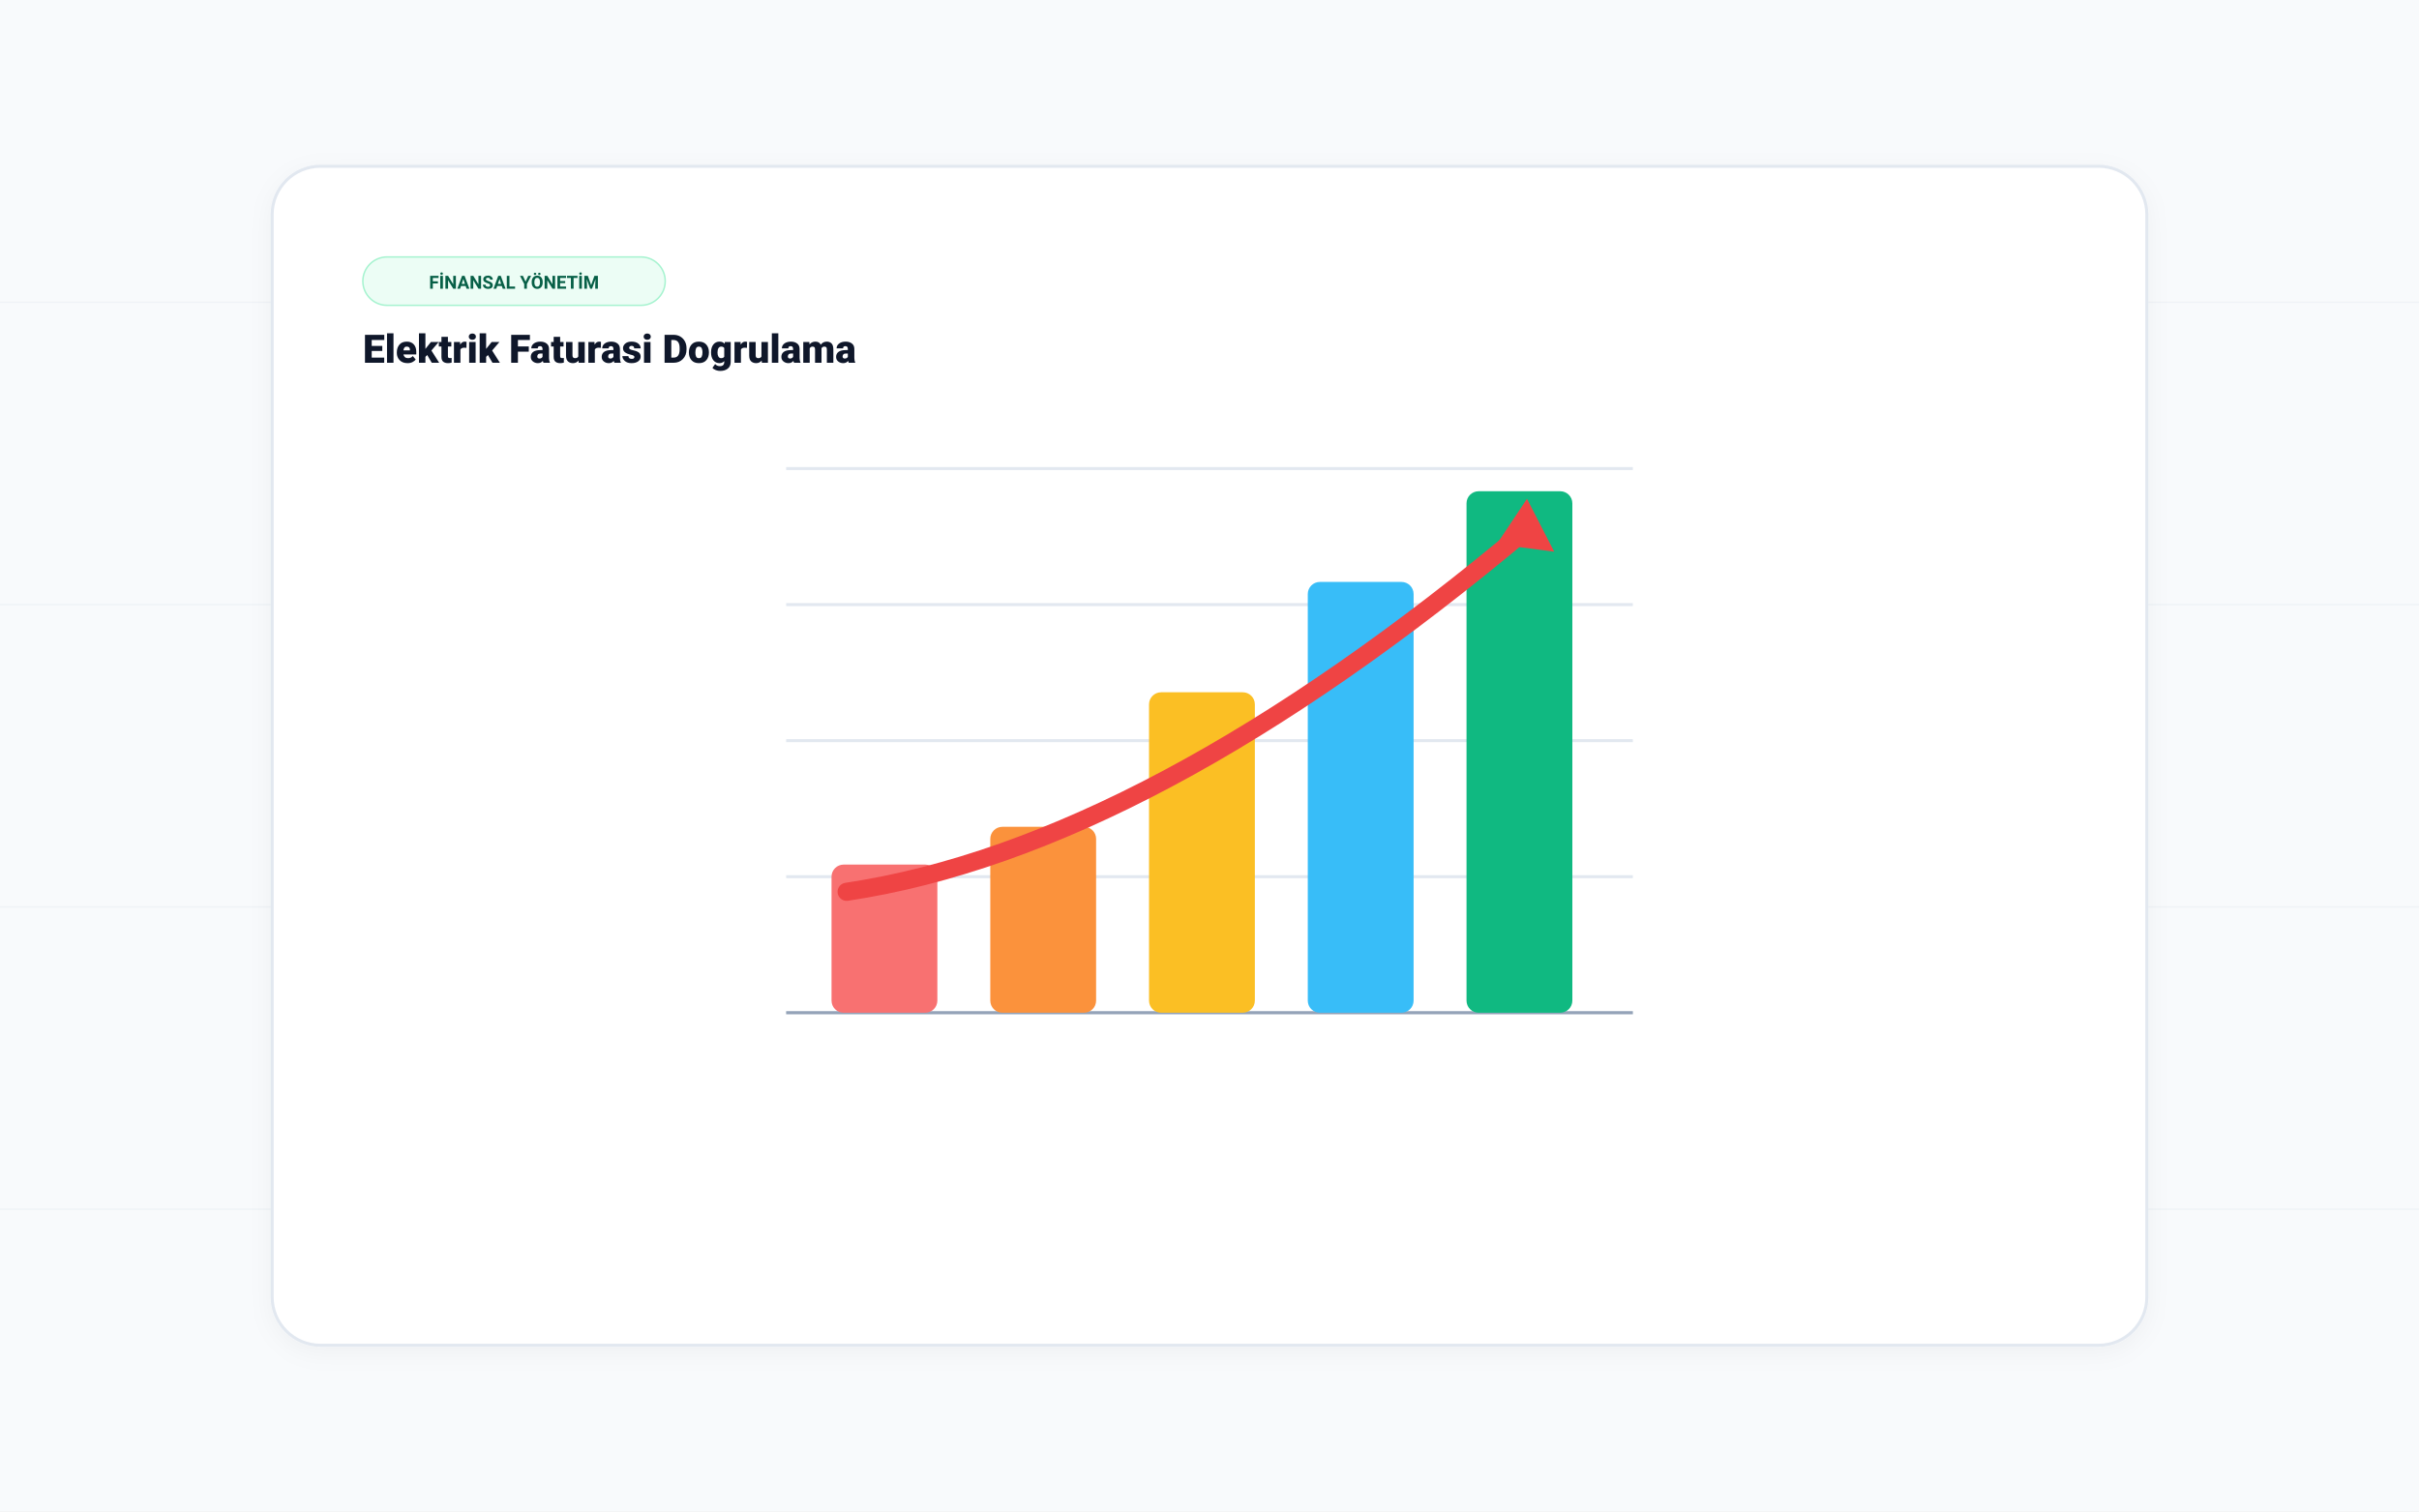
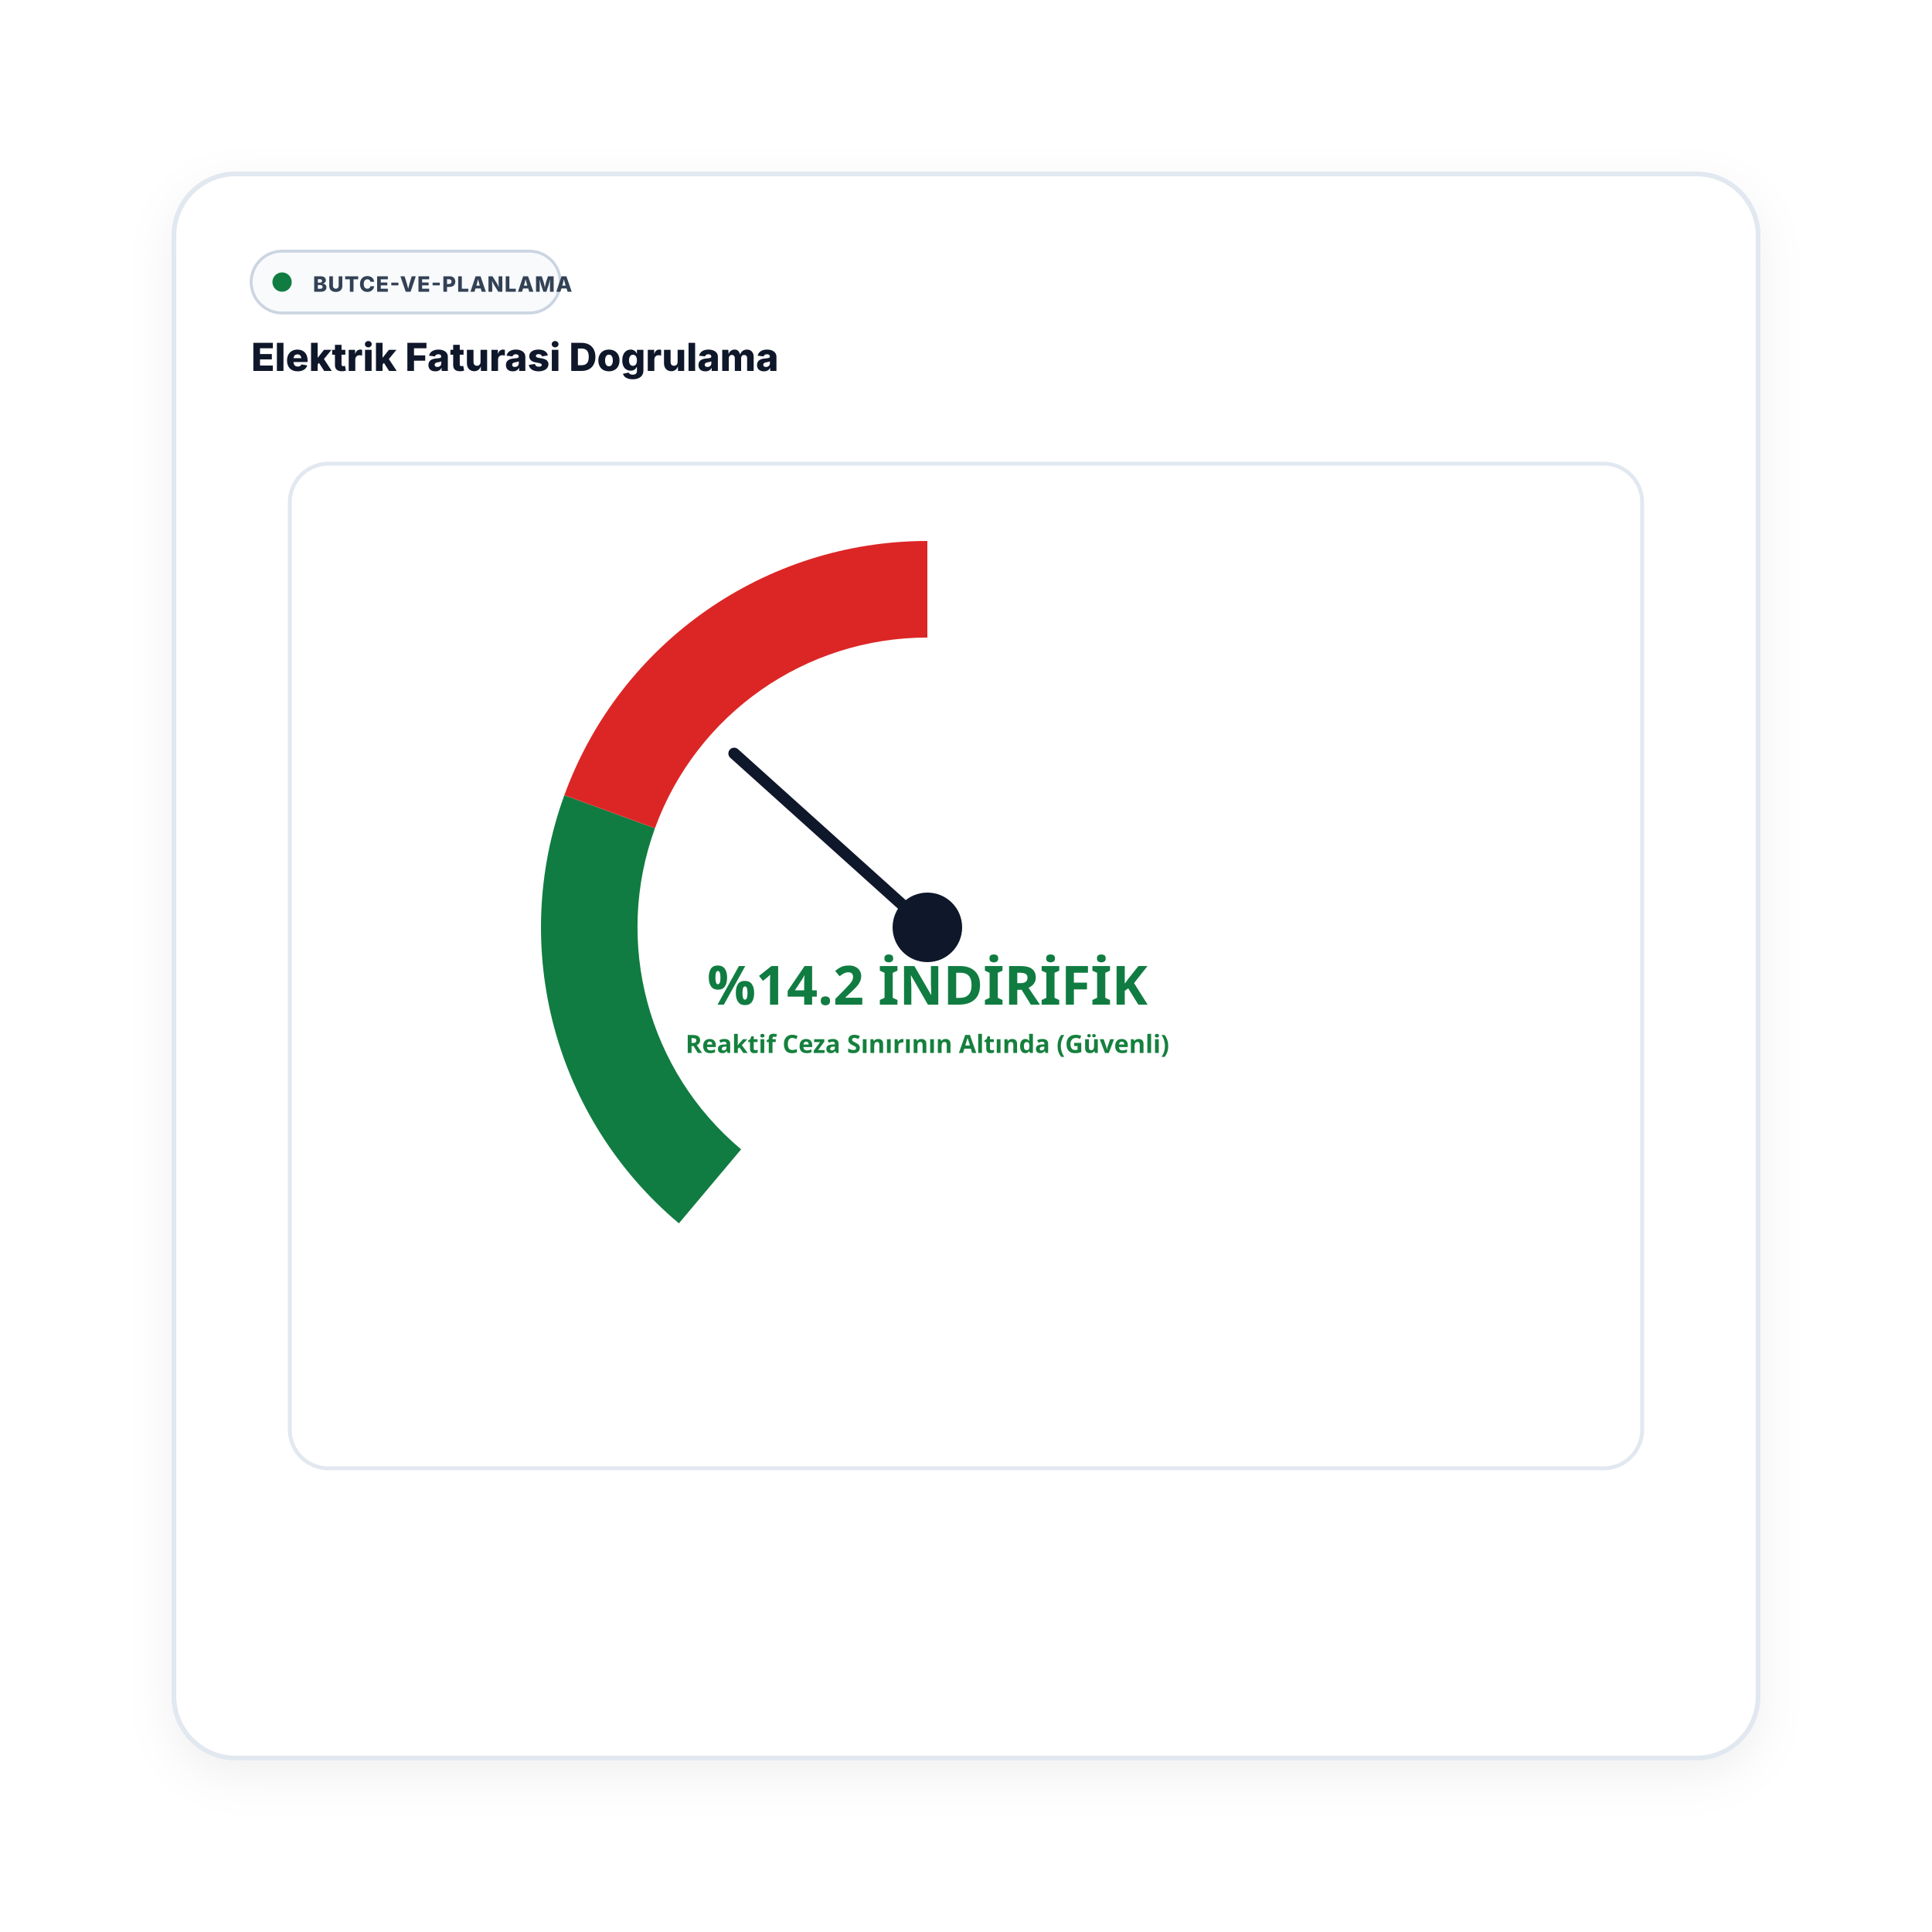
- <svg xmlns="http://www.w3.org/2000/svg" viewBox="0 0 1600 1000" width="1600" height="1000">
+ <svg xmlns="http://www.w3.org/2000/svg" viewBox="0 0 1000 1000" width="100%" height="100%">
  <defs>
-     <filter id="cardShadow" x="-5%" y="-5%" width="110%" height="115%">
-       <feDropShadow dx="0" dy="24" stdDeviation="32" flood-color="#0f172a" flood-opacity="0.06" />
-       <feDropShadow dx="0" dy="4" stdDeviation="8" flood-color="#0f172a" flood-opacity="0.04" />
+     <linearGradient id="gGreen" x1="0%" y1="0%" x2="100%" y2="100%">
+       <stop offset="0%" stop-color="#107c41" />
+       <stop offset="100%" stop-color="#0d5c3a" />
+     </linearGradient>
+     <linearGradient id="gBlue" x1="0%" y1="0%" x2="100%" y2="100%">
+       <stop offset="0%" stop-color="#3b82f6" />
+       <stop offset="100%" stop-color="#1d4ed8" />
+     </linearGradient>
+     <linearGradient id="gAmber" x1="0%" y1="0%" x2="100%" y2="100%">
+       <stop offset="0%" stop-color="#f59e0b" />
+       <stop offset="100%" stop-color="#b45309" />
+     </linearGradient>
+     <linearGradient id="gRed" x1="0%" y1="0%" x2="100%" y2="100%">
+       <stop offset="0%" stop-color="#ef4444" />
+       <stop offset="100%" stop-color="#b91c1c" />
+     </linearGradient>
+     <linearGradient id="gPurple" x1="0%" y1="0%" x2="100%" y2="100%">
+       <stop offset="0%" stop-color="#8b5cf6" />
+       <stop offset="100%" stop-color="#6d28d9" />
+     </linearGradient>
+     <filter id="softCard" x="-10%" y="-10%" width="120%" height="120%">
+       <feDropShadow dx="0" dy="8" stdDeviation="12" flood-color="#0f172a" flood-opacity="0.06" />
    </filter>
  </defs>
-   <rect width="100%" height="100%" fill="#f8fafc" />
-   <g stroke="#e2e8f0" stroke-width="1" opacity="0.4">
-     <line x1="0" y1="200" x2="1600" y2="200" />
-     <line x1="0" y1="400" x2="1600" y2="400" />
-     <line x1="0" y1="600" x2="1600" y2="600" />
-     <line x1="0" y1="800" x2="1600" y2="800" />
+   <rect width="1000" height="1000" fill="#ffffff" />
+   <rect x="90" y="90" width="820" height="820" rx="32" fill="#ffffff" stroke="#e2e8f0" stroke-width="2.5" filter="url(#softCard)" />
+   <g transform="translate(130, 130)">
+     <rect x="0" y="0" width="160" height="32" rx="16" fill="#f8fafc" stroke="#cbd5e1" stroke-width="1.5" />
+     <circle cx="16" cy="16" r="5" fill="#107c41" />
+     <text x="32" y="21" font-family="system-ui, -apple-system, sans-serif" font-size="11" font-weight="800" fill="#334155" letter-spacing="0.5">BUTCE-VE-PLANLAMA</text>
+     <text x="0" y="62" font-family="system-ui, -apple-system, sans-serif" font-size="20" font-weight="800" fill="#0f172a">Elektrik Faturasi Dogrulama</text>
  </g>
-   <rect x="180" y="110" width="1240" height="780" rx="32" fill="#ffffff" stroke="#e2e8f0" stroke-width="2" filter="url(#cardShadow)" />
-   <g transform="translate(240, 170)">
-     <rect x="0" y="0" width="200" height="32" rx="16" fill="#ecfdf5" stroke="#a7f3d0" stroke-width="1" />
-     <text x="100" y="21" fill="#065f46" font-family="-apple-system, BlinkMacSystemFont, 'Segoe UI', Roboto, sans-serif" font-size="12" font-weight="700" text-anchor="middle">FİNANSAL YÖNETİM</text>
-     <text x="0" y="70" fill="#0f172a" font-family="-apple-system, BlinkMacSystemFont, 'Segoe UI', Roboto, sans-serif" font-size="26" font-weight="800">Elektrik Faturasi Dogrulama</text>
-   </g>
-   <g transform="translate(180, 230)">
-     <g transform="translate(340, 80)">
-       <line x1="0" y1="0" x2="560" y2="0" stroke="#e2e8f0" stroke-width="2" />
-       <line x1="0" y1="90" x2="560" y2="90" stroke="#e2e8f0" stroke-width="2" />
-       <line x1="0" y1="180" x2="560" y2="180" stroke="#e2e8f0" stroke-width="2" />
-       <line x1="0" y1="270" x2="560" y2="270" stroke="#e2e8f0" stroke-width="2" />
-       <line x1="0" y1="360" x2="560" y2="360" stroke="#e2e8f0" stroke-width="2" />
-       <line x1="0" y1="360" x2="560" y2="360" stroke="#94a3b8" stroke-width="2" />
-       <rect x="30" y="262" width="70" height="98" rx="8" fill="#f87171" />
-       <rect x="135" y="237" width="70" height="123" rx="8" fill="#fb923c" />
-       <rect x="240" y="148" width="70" height="212" rx="8" fill="#fbbf24" />
-       <rect x="345" y="75" width="70" height="285" rx="8" fill="#38bdf8" />
-       <rect x="450" y="15" width="70" height="345" rx="8" fill="#10b981" />
-       <path d="M 40 280 Q 240 250 490 40" fill="none" stroke="#ef4444" stroke-width="12" stroke-linecap="round" />
-       <polygon points="490,20 508,55 470,50" fill="#ef4444" />
+   <g transform="translate(130, 220)">
+     <rect x="20" y="20" width="700" height="520" rx="20" fill="#ffffff" stroke="#e2e8f0" stroke-width="2" />
+     <path d="M 162.1 191.6 A 200 200 0 0 0 221.4 413.2 L 253.6 374.9 A 150 150 0 0 1 209.0 208.7 Z" fill="#107c41" />
+     <path d="M 350.0 60.0 A 200 200 0 0 0 162.1 191.6 L 209.0 208.7 A 150 150 0 0 1 350.0 110.0 Z" fill="#dc2626" />
+     <g transform="translate(350, 260)">
+       <line x1="0" y1="0" x2="-100" y2="-90" stroke="#0f172a" stroke-width="6" stroke-linecap="round" />
+       <circle cx="0" cy="0" r="18" fill="#0f172a" />
+       <text x="0" y="40" font-family="system-ui" font-size="28" font-weight="900" fill="#107c41" text-anchor="middle">%14.2 İNDİRİFİK</text>
+       <text x="0" y="65" font-family="system-ui" font-size="13" font-weight="700" fill="#15803d" text-anchor="middle">Reaktif Ceza Sınırının Altında (Güvenli)</text>
    </g>
  </g>
</svg>
